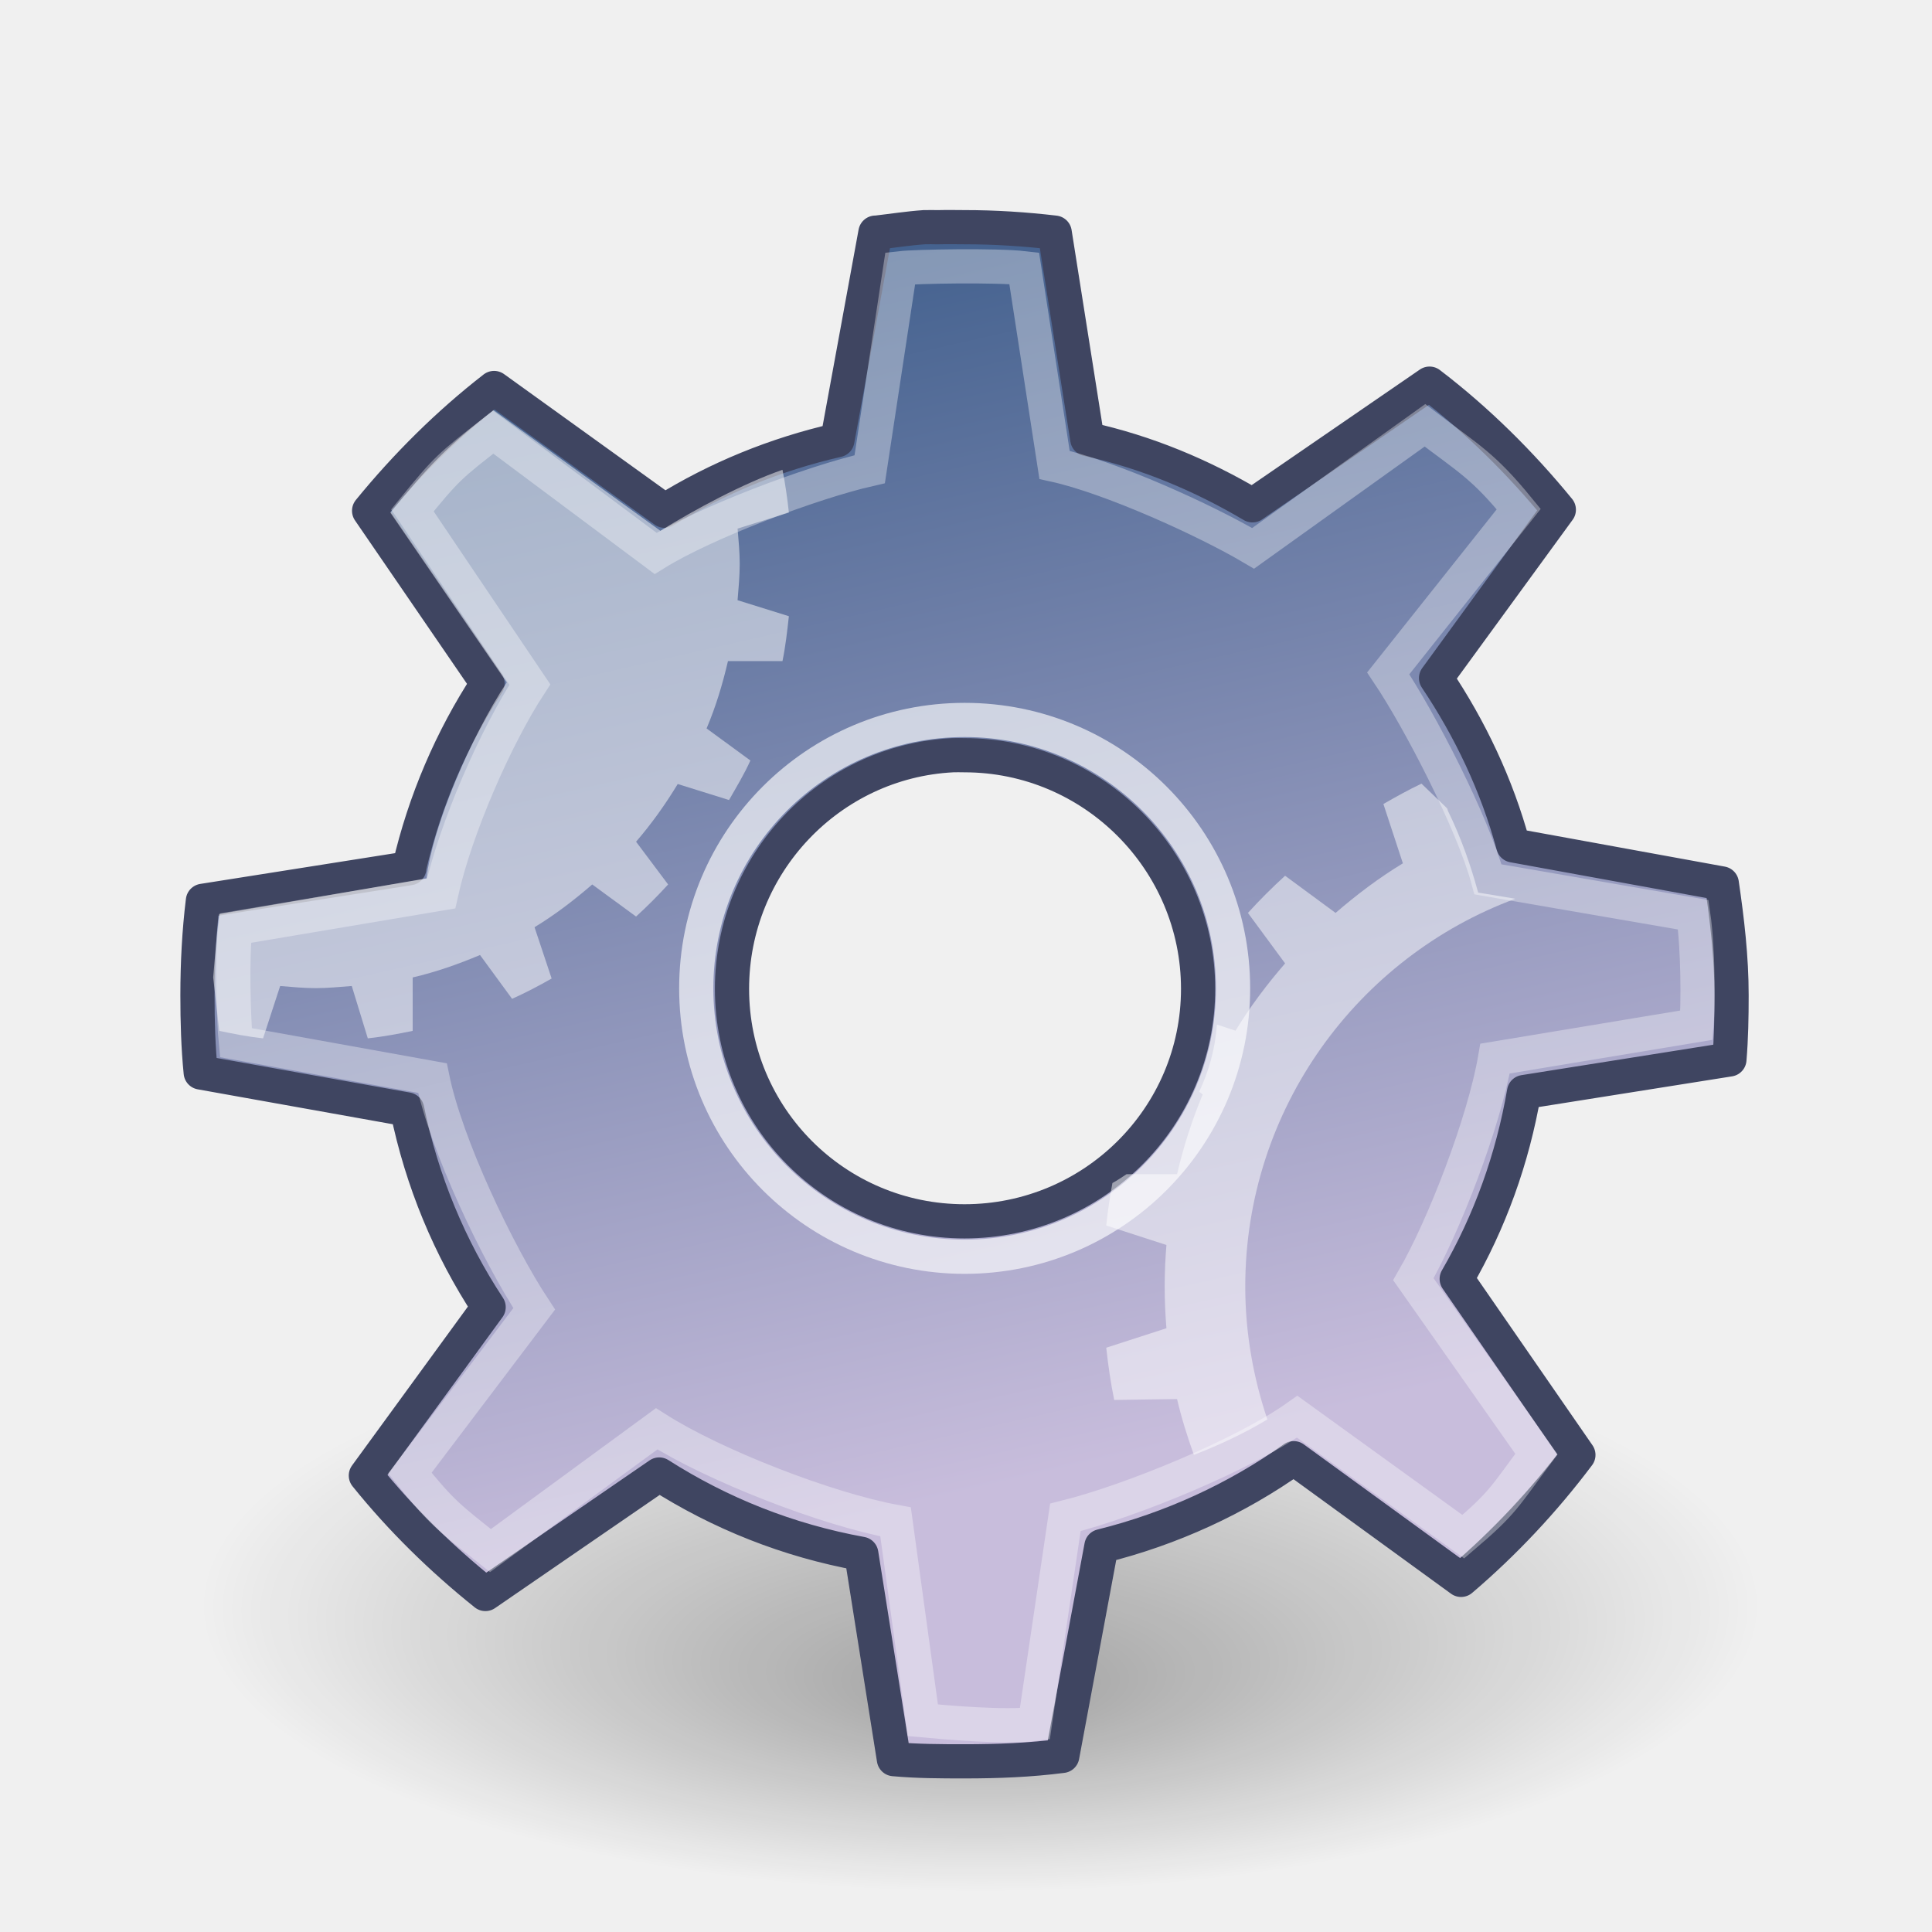
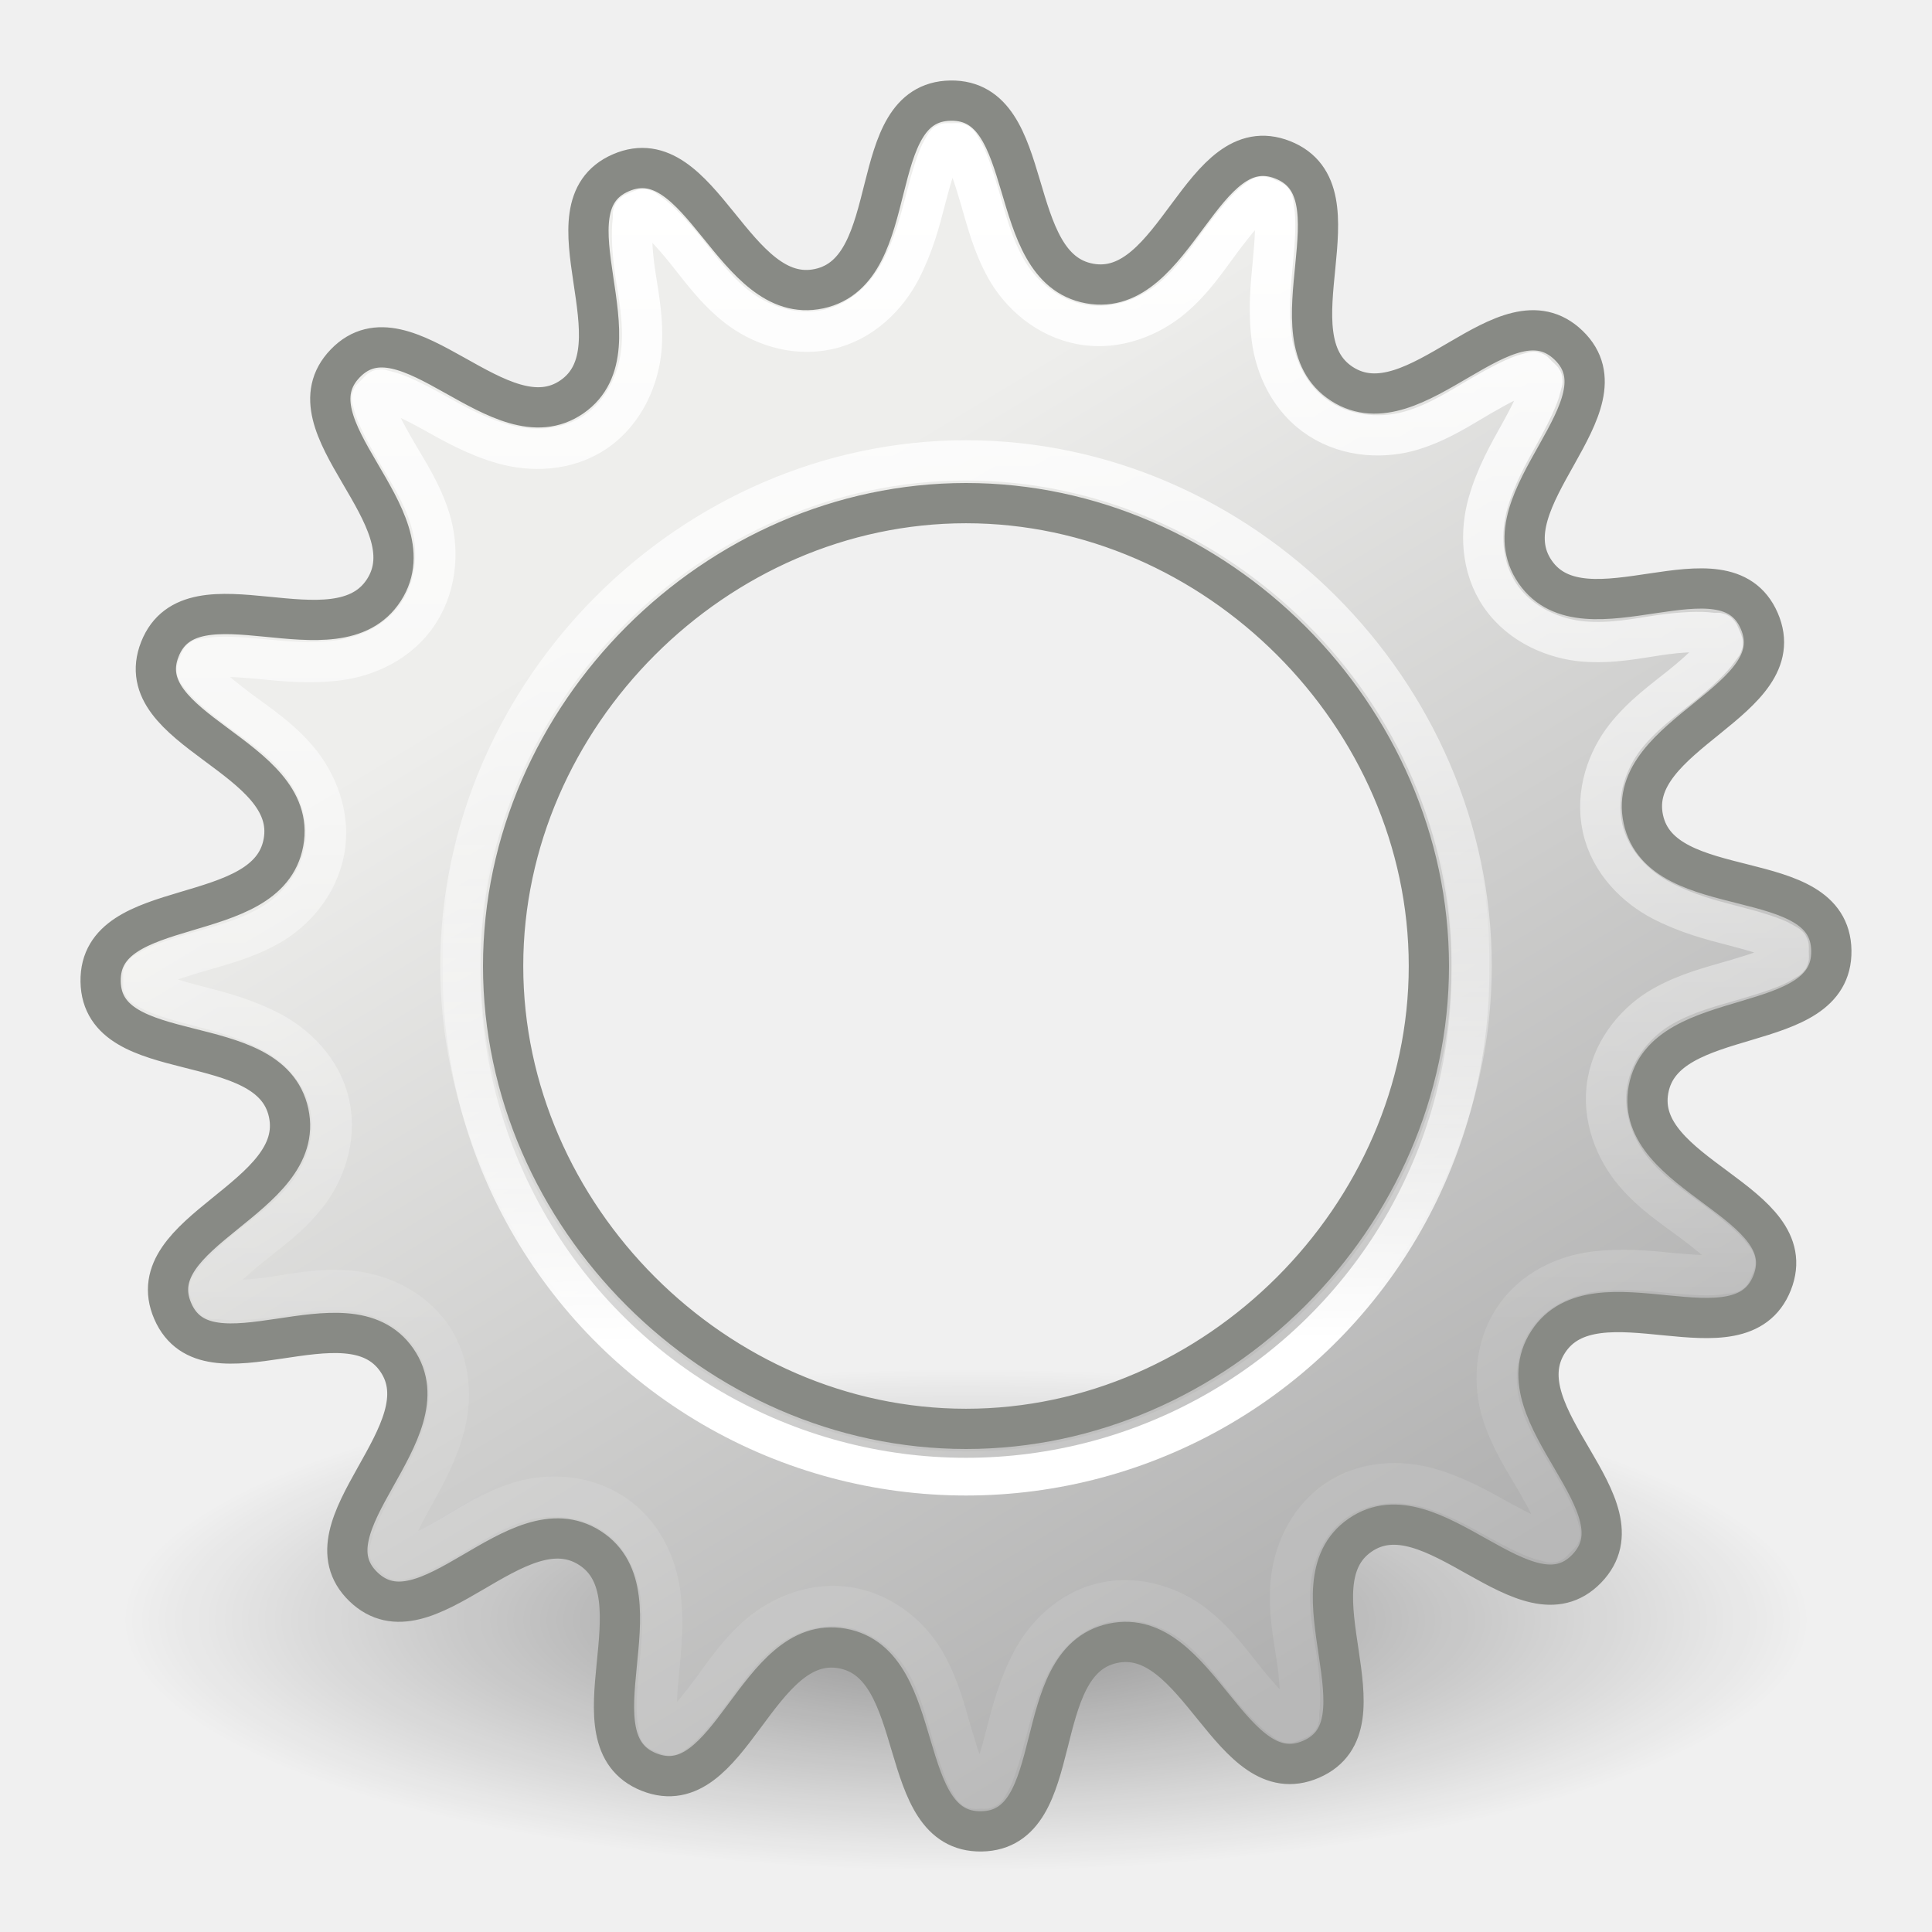
- <svg xmlns="http://www.w3.org/2000/svg" xmlns:xlink="http://www.w3.org/1999/xlink" width="48px" height="48px" id="svg53383">
-   <defs id="defs3">
-     <linearGradient id="linearGradient3264">
-       <stop style="stop-color:#c9c9c9;stop-opacity:1;" offset="0" id="stop3266" />
-       <stop id="stop3276" offset="0.25" style="stop-color:#f8f8f8;stop-opacity:1;" />
-       <stop id="stop3272" offset="0.5" style="stop-color:#e2e2e2;stop-opacity:1;" />
-       <stop style="stop-color:#b0b0b0;stop-opacity:1;" offset="0.75" id="stop3274" />
-       <stop style="stop-color:#c9c9c9;stop-opacity:1;" offset="1" id="stop3268" />
+ <svg xmlns="http://www.w3.org/2000/svg" xmlns:xlink="http://www.w3.org/1999/xlink" width="48px" height="48px" id="svg7217">
+   <defs id="defs7219">
+     <linearGradient id="linearGradient5781">
+       <stop style="stop-color:#ffffff;stop-opacity:1;" offset="0" id="stop5783" />
+       <stop style="stop-color:#ffffff;stop-opacity:0.1" offset="1" id="stop5785" />
    </linearGradient>
-     <linearGradient xlink:href="#linearGradient3264" id="linearGradient3281" gradientUnits="userSpaceOnUse" x1="14.463" y1="12.285" x2="34.534" y2="39.685" gradientTransform="matrix(1.241935,0,0,1.241935,-5.027508,-7.208988)" />
-     <linearGradient id="linearGradient2300">
-       <stop id="stop2302" offset="0" style="stop-color:#000000;stop-opacity:0.327;" />
-       <stop id="stop2304" offset="1" style="stop-color:#000000;stop-opacity:0;" />
+     <linearGradient xlink:href="#linearGradient5781" id="linearGradient5787" x1="24" y1="4.929" x2="24" y2="32.95" gradientUnits="userSpaceOnUse" />
+     <linearGradient id="linearGradient5769">
+       <stop style="stop-color:#ffffff;stop-opacity:1;" offset="0" id="stop5771" />
+       <stop style="stop-color:#ffffff;stop-opacity:0;" offset="1" id="stop5773" />
    </linearGradient>
-     <linearGradient id="aigrd1" gradientUnits="userSpaceOnUse" x1="99.777" y1="15.424" x2="153" y2="248.631">
-       <stop offset="0" style="stop-color:#184375" id="stop53300" />
-       <stop offset="1" style="stop-color:#C8BDDC" id="stop53302" />
+     <linearGradient xlink:href="#linearGradient5769" id="linearGradient5775" x1="11.344" y1="15.724" x2="11.283" y2="9.095" gradientUnits="userSpaceOnUse" />
+     <linearGradient id="linearGradient7262">
+       <stop id="stop7264" offset="0" style="stop-color:#eeeeec;stop-opacity:1" />
+       <stop id="stop7266" offset="1" style="stop-color:#b0b0b0;stop-opacity:1" />
    </linearGradient>
-     <linearGradient xlink:href="#aigrd1" id="linearGradient53551" gradientUnits="userSpaceOnUse" x1="99.777" y1="15.424" x2="153" y2="248.631" gradientTransform="matrix(0.200685,0,0,0.200685,-0.585758,-1.050787)" />
-     <radialGradient gradientUnits="userSpaceOnUse" r="11.69" fy="72.568" fx="14.288" cy="68.873" cx="14.288" gradientTransform="matrix(1.399258,-2.234445e-7,8.196178e-8,0.513264,4.365074,4.839285)" id="radialGradient2308" xlink:href="#linearGradient2300" />
-     <linearGradient xlink:href="#linearGradient3264" id="linearGradient3760" gradientUnits="userSpaceOnUse" gradientTransform="matrix(1.241935,0,0,1.241935,-5.027508,-7.208988)" x1="14.463" y1="12.285" x2="34.534" y2="39.685" />
-     <linearGradient xlink:href="#aigrd1" id="linearGradient3773" gradientUnits="userSpaceOnUse" gradientTransform="matrix(0.200685,0,0,0.200685,-54.33576,-1.050787)" x1="99.777" y1="15.424" x2="153" y2="248.631" />
-     <linearGradient xlink:href="#aigrd1" id="linearGradient2188" gradientUnits="userSpaceOnUse" gradientTransform="matrix(0.200685,0,0,0.200685,-54.33576,-1.050787)" x1="99.777" y1="15.424" x2="153" y2="248.631" />
+     <linearGradient xlink:href="#linearGradient7262" id="linearGradient5779" gradientUnits="userSpaceOnUse" gradientTransform="matrix(0.1355388,0,0,-0.1513405,19.01457,90.53593)" x1="16.008" y1="521.358" x2="117.838" y2="333.099" />
+     <linearGradient id="linearGradient5791">
+       <stop style="stop-color:#000000;stop-opacity:1;" offset="0" id="stop5793" />
+       <stop style="stop-color:#000000;stop-opacity:0;" offset="1" id="stop5795" />
+     </linearGradient>
+     <radialGradient xlink:href="#linearGradient5791" id="radialGradient5797" cx="11.314" cy="19.083" fx="11.314" fy="19.083" r="9.899" gradientTransform="matrix(1,0,0,0.2767857,0,13.80123)" gradientUnits="userSpaceOnUse" />
  </defs>
-   <g id="layer2">
-     <path transform="matrix(1.18638,0,0,1.18638,-4.539687,-7.794678)" d="M 44.286 38.714 A 19.929 9.837 0 1 1  4.429,38.714 A 19.929 9.837 0 1 1  44.286 38.714 z" id="path1538" style="color:#000000;fill:url(#radialGradient2308);fill-opacity:1;fill-rule:evenodd;stroke:none;stroke-width:0.5;stroke-linecap:round;stroke-linejoin:miter;stroke-miterlimit:4;stroke-dashoffset:0;stroke-opacity:1;marker:none;marker-start:none;marker-mid:none;marker-end:none;visibility:visible;display:inline;overflow:visible" />
-   </g>
  <g id="layer1">
-     <g id="g2181" transform="matrix(0.8496703,0,0,0.8496703,3.6773,4.839822)">
-       <path id="path3243" d="M 22.7,0.947 C 22.226,0.98 21.766,1.053 21.302,1.106 L 21.27,1.106 L 20.158,7.174 C 18.346,7.587 16.641,8.287 15.107,9.239 L 10.119,5.649 C 8.771,6.696 7.544,7.917 6.465,9.239 L 9.928,14.291 C 8.877,15.897 8.086,17.732 7.641,19.66 C 7.641,19.669 7.641,19.69 7.641,19.691 L 1.605,20.644 C 1.494,21.546 1.446,22.477 1.446,23.408 C 1.446,24.17 1.467,24.922 1.541,25.664 L 7.577,26.744 C 8.007,28.84 8.822,30.798 9.96,32.526 L 6.37,37.45 C 7.398,38.727 8.585,39.889 9.865,40.913 L 14.948,37.419 C 16.724,38.552 18.707,39.347 20.857,39.738 L 21.81,45.742 C 22.487,45.804 23.182,45.806 23.875,45.806 C 24.854,45.806 25.789,45.769 26.734,45.647 L 27.878,39.515 C 29.919,39.008 31.836,38.126 33.501,36.942 L 38.394,40.5 C 39.662,39.421 40.823,38.18 41.825,36.847 L 38.267,31.7 C 39.23,30.036 39.898,28.2 40.236,26.236 L 46.241,25.283 C 46.293,24.656 46.304,24.049 46.304,23.408 C 46.304,22.296 46.175,21.205 46.018,20.136 L 39.919,19.024 C 39.441,17.259 38.656,15.612 37.663,14.132 L 41.253,9.208 C 40.14,7.847 38.871,6.59 37.472,5.522 L 32.294,9.08 C 30.806,8.2 29.204,7.525 27.465,7.142 L 26.512,1.106 C 25.644,1.004 24.77,0.947 23.875,0.947 C 23.633,0.947 23.384,0.94 23.144,0.947 C 23.027,0.951 22.912,0.941 22.795,0.947 C 22.763,0.949 22.731,0.945 22.7,0.947 z M 23.526,16.387 C 23.642,16.381 23.757,16.387 23.875,16.387 C 27.636,16.387 30.705,19.457 30.705,23.218 C 30.705,26.978 27.636,30.016 23.875,30.016 C 20.114,30.016 17.076,26.978 17.076,23.218 C 17.076,19.575 19.928,16.57 23.526,16.387 z " style="opacity:1;color:#000000;fill:url(#linearGradient2188);fill-opacity:1;fill-rule:nonzero;stroke:#3f4561;stroke-width:1;stroke-linecap:round;stroke-linejoin:round;marker:none;marker-start:none;marker-mid:none;marker-end:none;stroke-miterlimit:4;stroke-dasharray:none;stroke-dashoffset:0;stroke-opacity:1;visibility:visible;display:inline;overflow:visible" />
-       <path transform="matrix(0.616598,0,0,0.616598,9.38202,8.539674)" d="M 36.239 23.782 A 12.728 12.728 0 1 1  10.783,23.782 A 12.728 12.728 0 1 1  36.239 23.782 z" id="path3283" style="opacity:0.648;color:#000000;fill:none;fill-opacity:1;fill-rule:nonzero;stroke:#ffffff;stroke-width:1.622;stroke-linecap:butt;stroke-linejoin:miter;marker:none;marker-start:none;marker-mid:none;marker-end:none;stroke-miterlimit:4;stroke-dasharray:none;stroke-dashoffset:0;stroke-opacity:1;visibility:visible;display:inline;overflow:visible" />
-       <path style="opacity:0.347;color:#000000;fill:none;fill-opacity:1;fill-rule:nonzero;stroke:#ffffff;stroke-width:1;stroke-linecap:butt;stroke-linejoin:miter;marker:none;marker-start:none;marker-mid:none;marker-end:none;stroke-miterlimit:4;stroke-dasharray:none;stroke-dashoffset:0;stroke-opacity:1;visibility:visible;display:inline;overflow:visible" d="M 21.996,2.148 L 21.103,8.024 C 19.404,8.41 16.279,9.594 14.842,10.486 L 10.092,6.941 C 8.828,7.922 8.741,7.988 7.731,9.228 L 11.165,14.321 C 10.18,15.827 8.996,18.511 8.571,20.429 C 8.571,20.429 2.553,21.443 2.553,21.443 C 2.45,22.288 2.499,24.097 2.569,24.792 L 8.317,25.828 C 8.719,27.793 10.225,30.955 11.292,32.575 L 7.657,37.378 C 8.621,38.574 8.813,38.684 10.013,39.644 L 14.873,36.083 C 16.539,37.145 19.844,38.437 21.859,38.804 L 22.656,44.605 C 23.291,44.663 25.045,44.825 25.931,44.711 L 26.824,38.672 C 28.737,38.196 32.043,36.839 33.603,35.729 L 38.459,39.237 C 39.648,38.225 39.659,38.073 40.598,36.823 L 37,31.709 C 37.903,30.149 39.071,27.098 39.388,25.257 L 45.279,24.28 C 45.328,23.692 45.331,22.055 45.184,21.052 L 39.182,20.017 C 38.734,18.362 37.196,15.381 36.265,13.993 L 40.08,9.191 C 39.037,7.915 38.649,7.74 37.338,6.74 L 32.314,10.338 C 30.919,9.513 28.137,8.255 26.507,7.897 L 25.62,2.148 C 24.806,2.053 22.46,2.095 21.996,2.148 z " id="path3285" />
-       <path id="path3767" d="M 10.103,6.297 C 8.755,7.344 8.166,7.972 7.087,9.294 L 10.49,14.259 C 9.439,15.858 8.332,18.426 8.142,19.988 C 8.142,19.988 2.08,21.032 2.08,21.032 C 2.011,21.595 1.906,22.885 1.906,22.885 L 2.083,24.447 C 2.511,24.536 2.923,24.618 3.364,24.666 L 3.864,23.135 C 4.208,23.163 4.544,23.197 4.896,23.197 C 5.247,23.197 5.614,23.163 5.958,23.135 L 6.427,24.666 C 6.868,24.618 7.312,24.536 7.739,24.447 L 7.739,22.885 C 8.425,22.725 9.071,22.497 9.708,22.229 L 10.646,23.51 C 11.048,23.328 11.421,23.134 11.802,22.916 L 11.302,21.416 C 11.899,21.054 12.464,20.621 12.989,20.166 L 14.271,21.104 C 14.596,20.807 14.912,20.492 15.208,20.166 L 14.271,18.916 C 14.725,18.39 15.127,17.826 15.489,17.229 L 16.989,17.697 C 17.207,17.316 17.433,16.943 17.614,16.541 L 16.333,15.604 C 16.602,14.967 16.798,14.321 16.958,13.635 L 18.552,13.635 C 18.64,13.207 18.691,12.764 18.739,12.322 L 17.239,11.854 C 17.268,11.51 17.302,11.142 17.302,10.791 C 17.302,10.44 17.268,10.104 17.239,9.76 L 18.739,9.291 C 18.694,8.871 18.634,8.449 18.552,8.041 C 17.404,8.44 15.999,9.194 14.983,9.825 L 10.103,6.297 z " style="opacity:0.5;color:#000000;fill:#ffffff;fill-opacity:1;fill-rule:nonzero;stroke:none;stroke-width:1;stroke-linecap:butt;stroke-linejoin:miter;marker:none;marker-start:none;marker-mid:none;marker-end:none;stroke-miterlimit:4;stroke-dasharray:none;stroke-dashoffset:0;stroke-opacity:1;visibility:visible;display:inline;overflow:visible" />
-       <path id="path3770" d="M 37.237,17.218 C 36.853,17.399 36.49,17.604 36.123,17.813 L 36.693,19.548 C 35.996,19.97 35.338,20.468 34.725,20.998 L 33.249,19.911 C 32.869,20.257 32.507,20.618 32.162,20.998 L 33.249,22.474 C 32.719,23.087 32.222,23.745 31.799,24.442 L 31.255,24.261 C 31.208,24.961 31.019,25.622 30.737,26.229 L 30.841,26.306 C 30.528,27.049 30.276,27.837 30.09,28.637 L 28.614,28.637 C 28.478,28.722 28.344,28.822 28.2,28.896 C 28.122,29.311 28.065,29.713 28.019,30.138 L 29.779,30.708 C 29.746,31.109 29.728,31.515 29.728,31.925 C 29.728,32.335 29.746,32.741 29.779,33.142 L 28.019,33.712 C 28.075,34.226 28.149,34.74 28.252,35.239 L 30.09,35.213 C 30.218,35.763 30.393,36.321 30.582,36.845 C 31.327,36.557 32.056,36.215 32.731,35.809 C 32.32,34.593 32.084,33.28 32.084,31.925 C 32.084,26.727 35.376,22.288 39.981,20.584 L 38.894,20.403 C 38.671,19.58 38.382,18.774 38.013,18.02 C 38.003,17.998 37.999,17.965 37.988,17.943 L 37.936,17.891 L 37.237,17.218 z " style="opacity:0.5;color:#000000;fill:#ffffff;fill-opacity:1;fill-rule:nonzero;stroke:none;stroke-width:1;stroke-linecap:butt;stroke-linejoin:miter;marker:none;marker-start:none;marker-mid:none;marker-end:none;stroke-miterlimit:4;stroke-dasharray:none;stroke-dashoffset:0;stroke-opacity:1;visibility:visible;display:inline;overflow:visible" />
-     </g>
+     <path style="opacity:0.4;fill:url(#radialGradient5797);fill-opacity:1;fill-rule:nonzero;stroke:none;stroke-width:1;stroke-linecap:butt;stroke-linejoin:miter;marker:none;marker-start:none;marker-mid:none;marker-end:none;stroke-miterlimit:10;stroke-dasharray:none;stroke-dashoffset:0;stroke-opacity:1;visibility:visible;display:block;overflow:visible;enable-background:accumulate" id="path5789" d="M 21.213,19.083 A 9.899,2.74 0 1 1 1.414,19.083 A 9.899,2.74 0 1 1 21.213,19.083 z" transform="matrix(2.12132,0,0,2.28099,-2.6294975e-4,-3.278545)" />
+     <path style="opacity:1;fill:url(#linearGradient5779);fill-opacity:1;fill-rule:nonzero;stroke:#888a85;stroke-width:1;stroke-linecap:butt;stroke-linejoin:miter;marker:none;marker-start:none;marker-mid:none;marker-end:none;stroke-miterlimit:10;stroke-dasharray:none;stroke-dashoffset:0;stroke-opacity:1;visibility:visible;display:block;overflow:visible;enable-background:accumulate" d="M 23.616,2.5 C 21.444,2.536 22.476,6.713 20.352,7.172 C 18.229,7.63 17.419,3.428 15.426,4.292 C 13.432,5.156 15.996,8.623 14.21,9.859 C 12.424,11.095 10.09,7.466 8.579,9.027 C 7.068,10.588 10.716,12.832 9.539,14.658 C 8.362,16.484 4.77,14.109 3.972,16.13 C 3.174,18.15 7.432,18.791 7.043,20.929 C 6.655,23.066 2.465,22.212 2.5,24.384 C 2.536,26.556 6.712,25.524 7.171,27.647 C 7.63,29.771 3.428,30.581 4.292,32.574 C 5.156,34.567 8.622,32.004 9.859,33.79 C 11.095,35.576 7.466,37.91 9.027,39.421 C 10.588,40.931 12.832,37.284 14.658,38.461 C 16.484,39.638 14.109,43.23 16.129,44.028 C 18.15,44.826 18.791,40.568 20.928,40.956 C 23.066,41.345 22.212,45.535 24.384,45.5 C 26.556,45.464 25.524,41.287 27.647,40.828 C 29.77,40.37 30.581,44.572 32.574,43.708 C 34.567,42.844 32.004,39.377 33.79,38.141 C 35.576,36.905 37.91,40.534 39.421,38.973 C 40.931,37.412 37.284,35.168 38.461,33.342 C 39.638,31.516 43.229,33.891 44.028,31.87 C 44.826,29.85 40.567,29.209 40.956,27.071 C 41.345,24.934 45.535,25.788 45.499,23.616 C 45.464,21.444 41.287,22.476 40.828,20.353 C 40.369,18.229 44.572,17.419 43.708,15.426 C 42.843,13.433 39.377,15.996 38.141,14.21 C 36.904,12.424 40.534,10.09 38.973,8.579 C 37.411,7.069 35.168,10.716 33.342,9.539 C 31.516,8.362 33.891,4.77 31.87,3.972 C 29.85,3.174 29.208,7.432 27.071,7.044 C 24.934,6.655 25.788,2.465 23.616,2.5 z M 24,12.5 C 30.216,12.5 35.5,17.784 35.5,24 C 35.5,30.216 30.216,35.5 24,35.5 C 17.783,35.5 12.5,30.216 12.5,24 C 12.5,17.784 17.783,12.5 24,12.5 z" id="path5665" />
+     <path style="opacity:1;fill:none;fill-opacity:1;fill-rule:nonzero;stroke:url(#linearGradient5775);stroke-width:0.489;stroke-linecap:butt;stroke-linejoin:miter;marker:none;marker-start:none;marker-mid:none;marker-end:none;stroke-miterlimit:10;stroke-dasharray:none;stroke-dashoffset:0;stroke-opacity:1;visibility:visible;display:block;overflow:visible;enable-background:accumulate" id="path5767" d="M 17.324,10.863 A 6.541,6.541 0 1 1 4.243,10.863 A 6.541,6.541 0 1 1 17.324,10.863 z" transform="matrix(1.915975,0,0,1.915975,3.339055,3.186635)" />
+     <path xlink:href="#path5665" style="opacity:1;fill:none;fill-opacity:1;fill-rule:nonzero;stroke:url(#linearGradient5787);stroke-width:1;stroke-linecap:butt;stroke-linejoin:miter;marker:none;marker-start:none;marker-mid:none;marker-end:none;stroke-miterlimit:10;stroke-dasharray:none;stroke-dashoffset:0;stroke-opacity:1;visibility:visible;display:block;overflow:visible;enable-background:accumulate" id="path5777" d="M 23.656,3.562 C 23.452,3.566 23.529,3.516 23.406,3.719 C 23.284,3.921 23.14,4.392 23,4.938 C 22.86,5.483 22.699,6.097 22.375,6.719 C 22.051,7.34 21.433,7.999 20.562,8.188 C 19.693,8.375 18.864,8.056 18.312,7.625 C 17.761,7.194 17.384,6.656 17.031,6.219 C 16.679,5.781 16.351,5.445 16.156,5.312 C 15.962,5.18 16.032,5.168 15.844,5.25 C 15.658,5.331 15.753,5.267 15.719,5.5 C 15.685,5.733 15.698,6.223 15.781,6.781 C 15.864,7.34 15.995,7.956 15.938,8.656 C 15.88,9.356 15.546,10.211 14.812,10.719 C 14.08,11.226 13.175,11.223 12.5,11.031 C 11.825,10.839 11.273,10.524 10.781,10.25 C 10.289,9.976 9.854,9.768 9.625,9.719 C 9.396,9.669 9.485,9.635 9.344,9.781 C 9.201,9.929 9.226,9.831 9.281,10.062 C 9.336,10.294 9.562,10.733 9.844,11.219 C 10.126,11.705 10.482,12.237 10.688,12.906 C 10.893,13.575 10.888,14.472 10.406,15.219 C 9.923,15.969 9.104,16.317 8.406,16.406 C 7.709,16.495 7.066,16.431 6.5,16.375 C 5.934,16.319 5.459,16.298 5.219,16.344 C 4.978,16.39 5.012,16.312 4.938,16.5 C 4.863,16.689 4.859,16.622 5,16.812 C 5.141,17.003 5.516,17.318 5.969,17.656 C 6.421,17.994 6.954,18.338 7.406,18.875 C 7.858,19.412 8.222,20.248 8.062,21.125 C 7.903,22 7.297,22.655 6.688,23 C 6.078,23.345 5.445,23.498 4.906,23.656 C 4.368,23.815 3.916,23.965 3.719,24.094 C 3.522,24.223 3.559,24.138 3.562,24.344 C 3.566,24.548 3.516,24.471 3.719,24.594 C 3.921,24.716 4.392,24.86 4.938,25 C 5.483,25.14 6.097,25.301 6.719,25.625 C 7.34,25.949 7.999,26.567 8.188,27.438 C 8.375,28.307 8.056,29.136 7.625,29.688 C 7.194,30.239 6.656,30.616 6.219,30.969 C 5.781,31.321 5.445,31.649 5.312,31.844 C 5.18,32.038 5.168,31.968 5.25,32.156 C 5.331,32.342 5.267,32.247 5.5,32.281 C 5.733,32.315 6.223,32.302 6.781,32.219 C 7.34,32.136 7.956,32.005 8.656,32.062 C 9.356,32.12 10.211,32.454 10.719,33.188 C 11.226,33.92 11.223,34.825 11.031,35.5 C 10.839,36.175 10.524,36.727 10.25,37.219 C 9.976,37.711 9.768,38.146 9.719,38.375 C 9.669,38.604 9.635,38.515 9.781,38.656 C 9.929,38.799 9.831,38.774 10.062,38.719 C 10.294,38.664 10.733,38.438 11.219,38.156 C 11.705,37.874 12.237,37.518 12.906,37.312 C 13.575,37.107 14.472,37.112 15.219,37.594 C 15.969,38.077 16.317,38.896 16.406,39.594 C 16.495,40.291 16.431,40.934 16.375,41.5 C 16.319,42.066 16.298,42.541 16.344,42.781 C 16.39,43.022 16.312,42.988 16.5,43.062 C 16.689,43.137 16.622,43.141 16.812,43 C 17.003,42.859 17.318,42.484 17.656,42.031 C 17.994,41.579 18.338,41.046 18.875,40.594 C 19.412,40.142 20.248,39.778 21.125,39.938 C 22,40.097 22.655,40.703 23,41.312 C 23.345,41.922 23.498,42.555 23.656,43.094 C 23.815,43.632 23.965,44.084 24.094,44.281 C 24.223,44.478 24.138,44.441 24.344,44.438 C 24.548,44.434 24.471,44.484 24.594,44.281 C 24.716,44.079 24.86,43.608 25,43.062 C 25.14,42.517 25.301,41.903 25.625,41.281 C 25.949,40.66 26.567,40.001 27.438,39.812 C 28.307,39.625 29.136,39.944 29.688,40.375 C 30.239,40.806 30.616,41.344 30.969,41.781 C 31.321,42.219 31.649,42.555 31.844,42.688 C 32.038,42.82 31.968,42.832 32.156,42.75 C 32.342,42.669 32.247,42.733 32.281,42.5 C 32.315,42.267 32.302,41.777 32.219,41.219 C 32.136,40.66 32.005,40.044 32.062,39.344 C 32.12,38.644 32.454,37.789 33.188,37.281 C 33.92,36.774 34.825,36.777 35.5,36.969 C 36.175,37.161 36.727,37.476 37.219,37.75 C 37.711,38.024 38.146,38.232 38.375,38.281 C 38.604,38.331 38.515,38.365 38.656,38.219 C 38.799,38.071 38.774,38.169 38.719,37.938 C 38.664,37.706 38.438,37.267 38.156,36.781 C 37.874,36.295 37.518,35.763 37.312,35.094 C 37.107,34.425 37.112,33.528 37.594,32.781 C 38.077,32.031 38.896,31.683 39.594,31.594 C 40.291,31.505 40.934,31.569 41.5,31.625 C 42.066,31.681 42.541,31.702 42.781,31.656 C 43.022,31.61 42.988,31.688 43.062,31.5 C 43.137,31.311 43.141,31.378 43,31.188 C 42.859,30.997 42.484,30.682 42.031,30.344 C 41.579,30.006 41.046,29.662 40.594,29.125 C 40.142,28.588 39.778,27.752 39.938,26.875 C 40.097,26 40.703,25.345 41.312,25 C 41.922,24.655 42.555,24.502 43.094,24.344 C 43.632,24.185 44.084,24.035 44.281,23.906 C 44.478,23.777 44.441,23.862 44.438,23.656 C 44.434,23.452 44.484,23.529 44.281,23.406 C 44.079,23.284 43.608,23.14 43.062,23 C 42.517,22.86 41.903,22.699 41.281,22.375 C 40.66,22.051 40.001,21.433 39.812,20.562 C 39.625,19.693 39.944,18.864 40.375,18.312 C 40.806,17.761 41.344,17.384 41.781,17.031 C 42.219,16.679 42.555,16.351 42.688,16.156 C 42.82,15.962 42.832,16.032 42.75,15.844 C 42.669,15.658 42.733,15.753 42.5,15.719 C 42.267,15.685 41.777,15.698 41.219,15.781 C 40.66,15.864 40.044,15.995 39.344,15.938 C 38.644,15.88 37.789,15.546 37.281,14.812 C 36.774,14.08 36.777,13.175 36.969,12.5 C 37.161,11.825 37.476,11.273 37.75,10.781 C 38.024,10.289 38.232,9.854 38.281,9.625 C 38.331,9.396 38.365,9.485 38.219,9.344 C 38.071,9.201 38.169,9.226 37.938,9.281 C 37.706,9.336 37.267,9.562 36.781,9.844 C 36.295,10.126 35.763,10.482 35.094,10.688 C 34.425,10.893 33.528,10.888 32.781,10.406 C 32.031,9.923 31.683,9.104 31.594,8.406 C 31.505,7.709 31.569,7.066 31.625,6.5 C 31.681,5.934 31.702,5.459 31.656,5.219 C 31.61,4.978 31.688,5.012 31.5,4.938 C 31.311,4.863 31.378,4.859 31.188,5 C 30.997,5.141 30.682,5.516 30.344,5.969 C 30.006,6.421 29.662,6.954 29.125,7.406 C 28.588,7.858 27.752,8.222 26.875,8.062 C 26,7.903 25.345,7.297 25,6.688 C 24.655,6.078 24.502,5.445 24.344,4.906 C 24.185,4.368 24.035,3.916 23.906,3.719 C 23.777,3.522 23.862,3.559 23.656,3.562 z M 24,11.438 C 30.815,11.438 36.562,17.185 36.562,24 C 36.562,30.815 30.815,36.562 24,36.562 C 17.185,36.562 11.438,30.815 11.438,24 C 11.438,17.185 17.185,11.438 24,11.438 z" transform="translate(4.8984189e-4,0)" />
  </g>
</svg>
